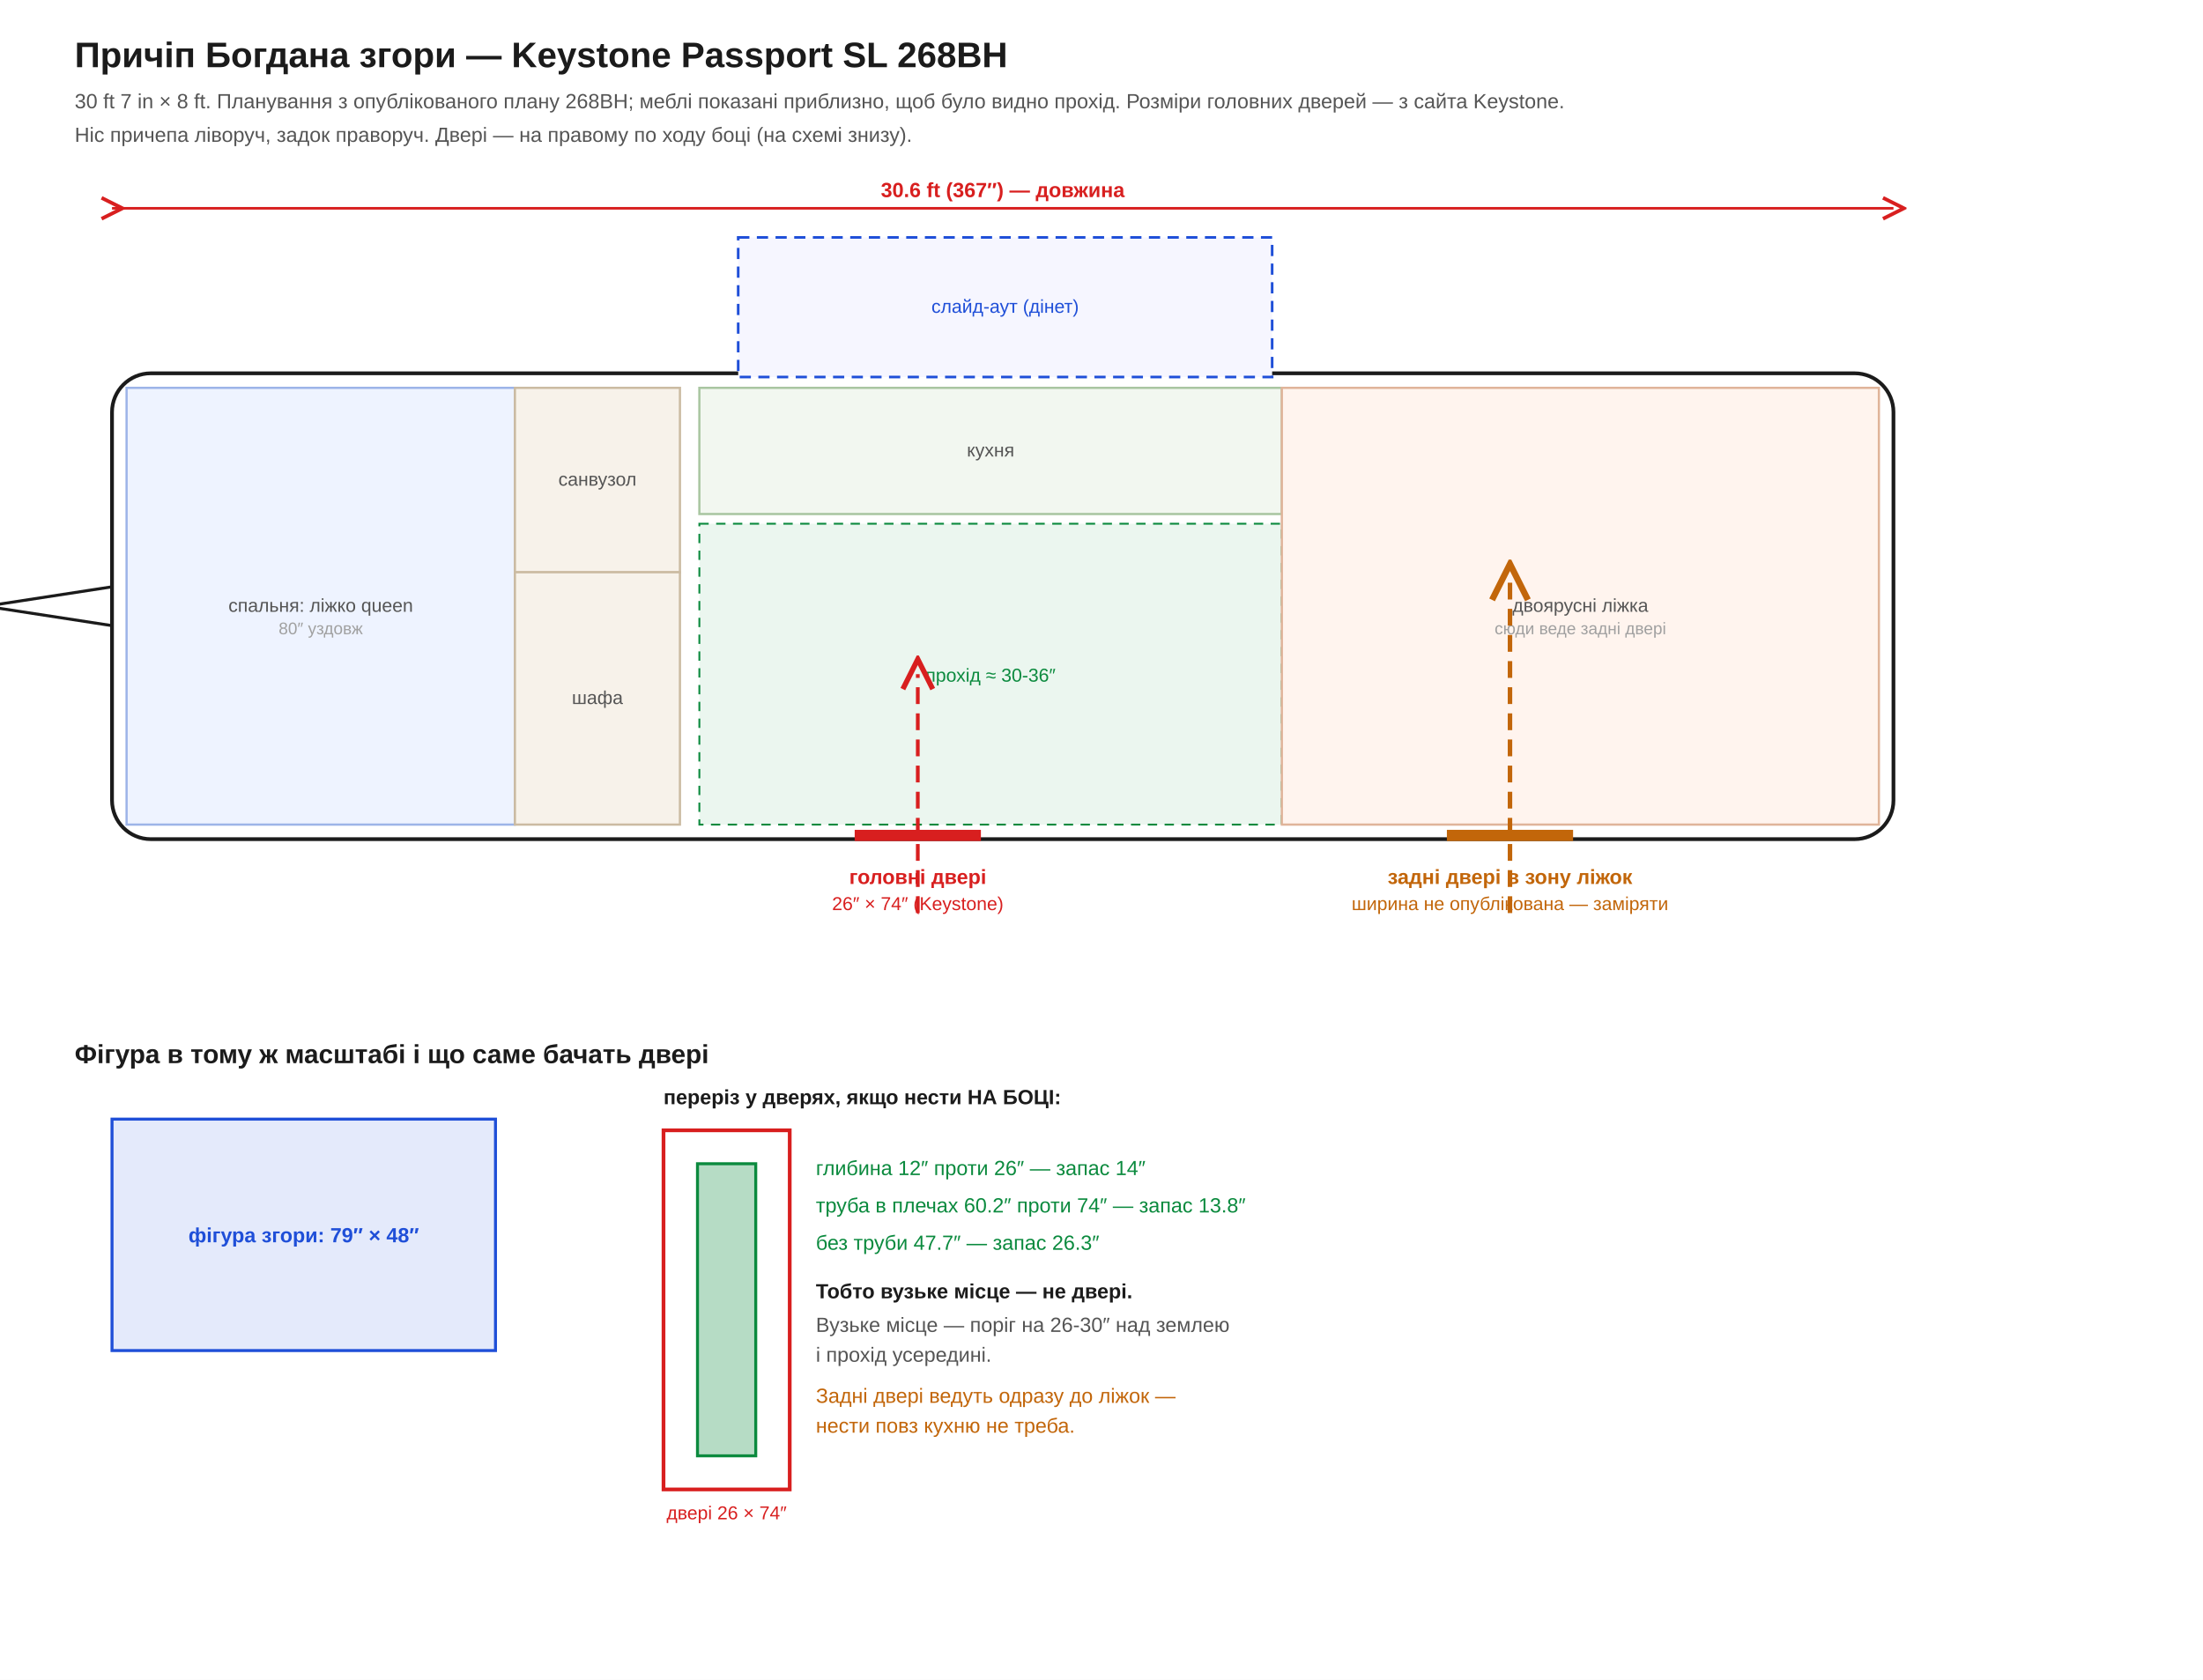
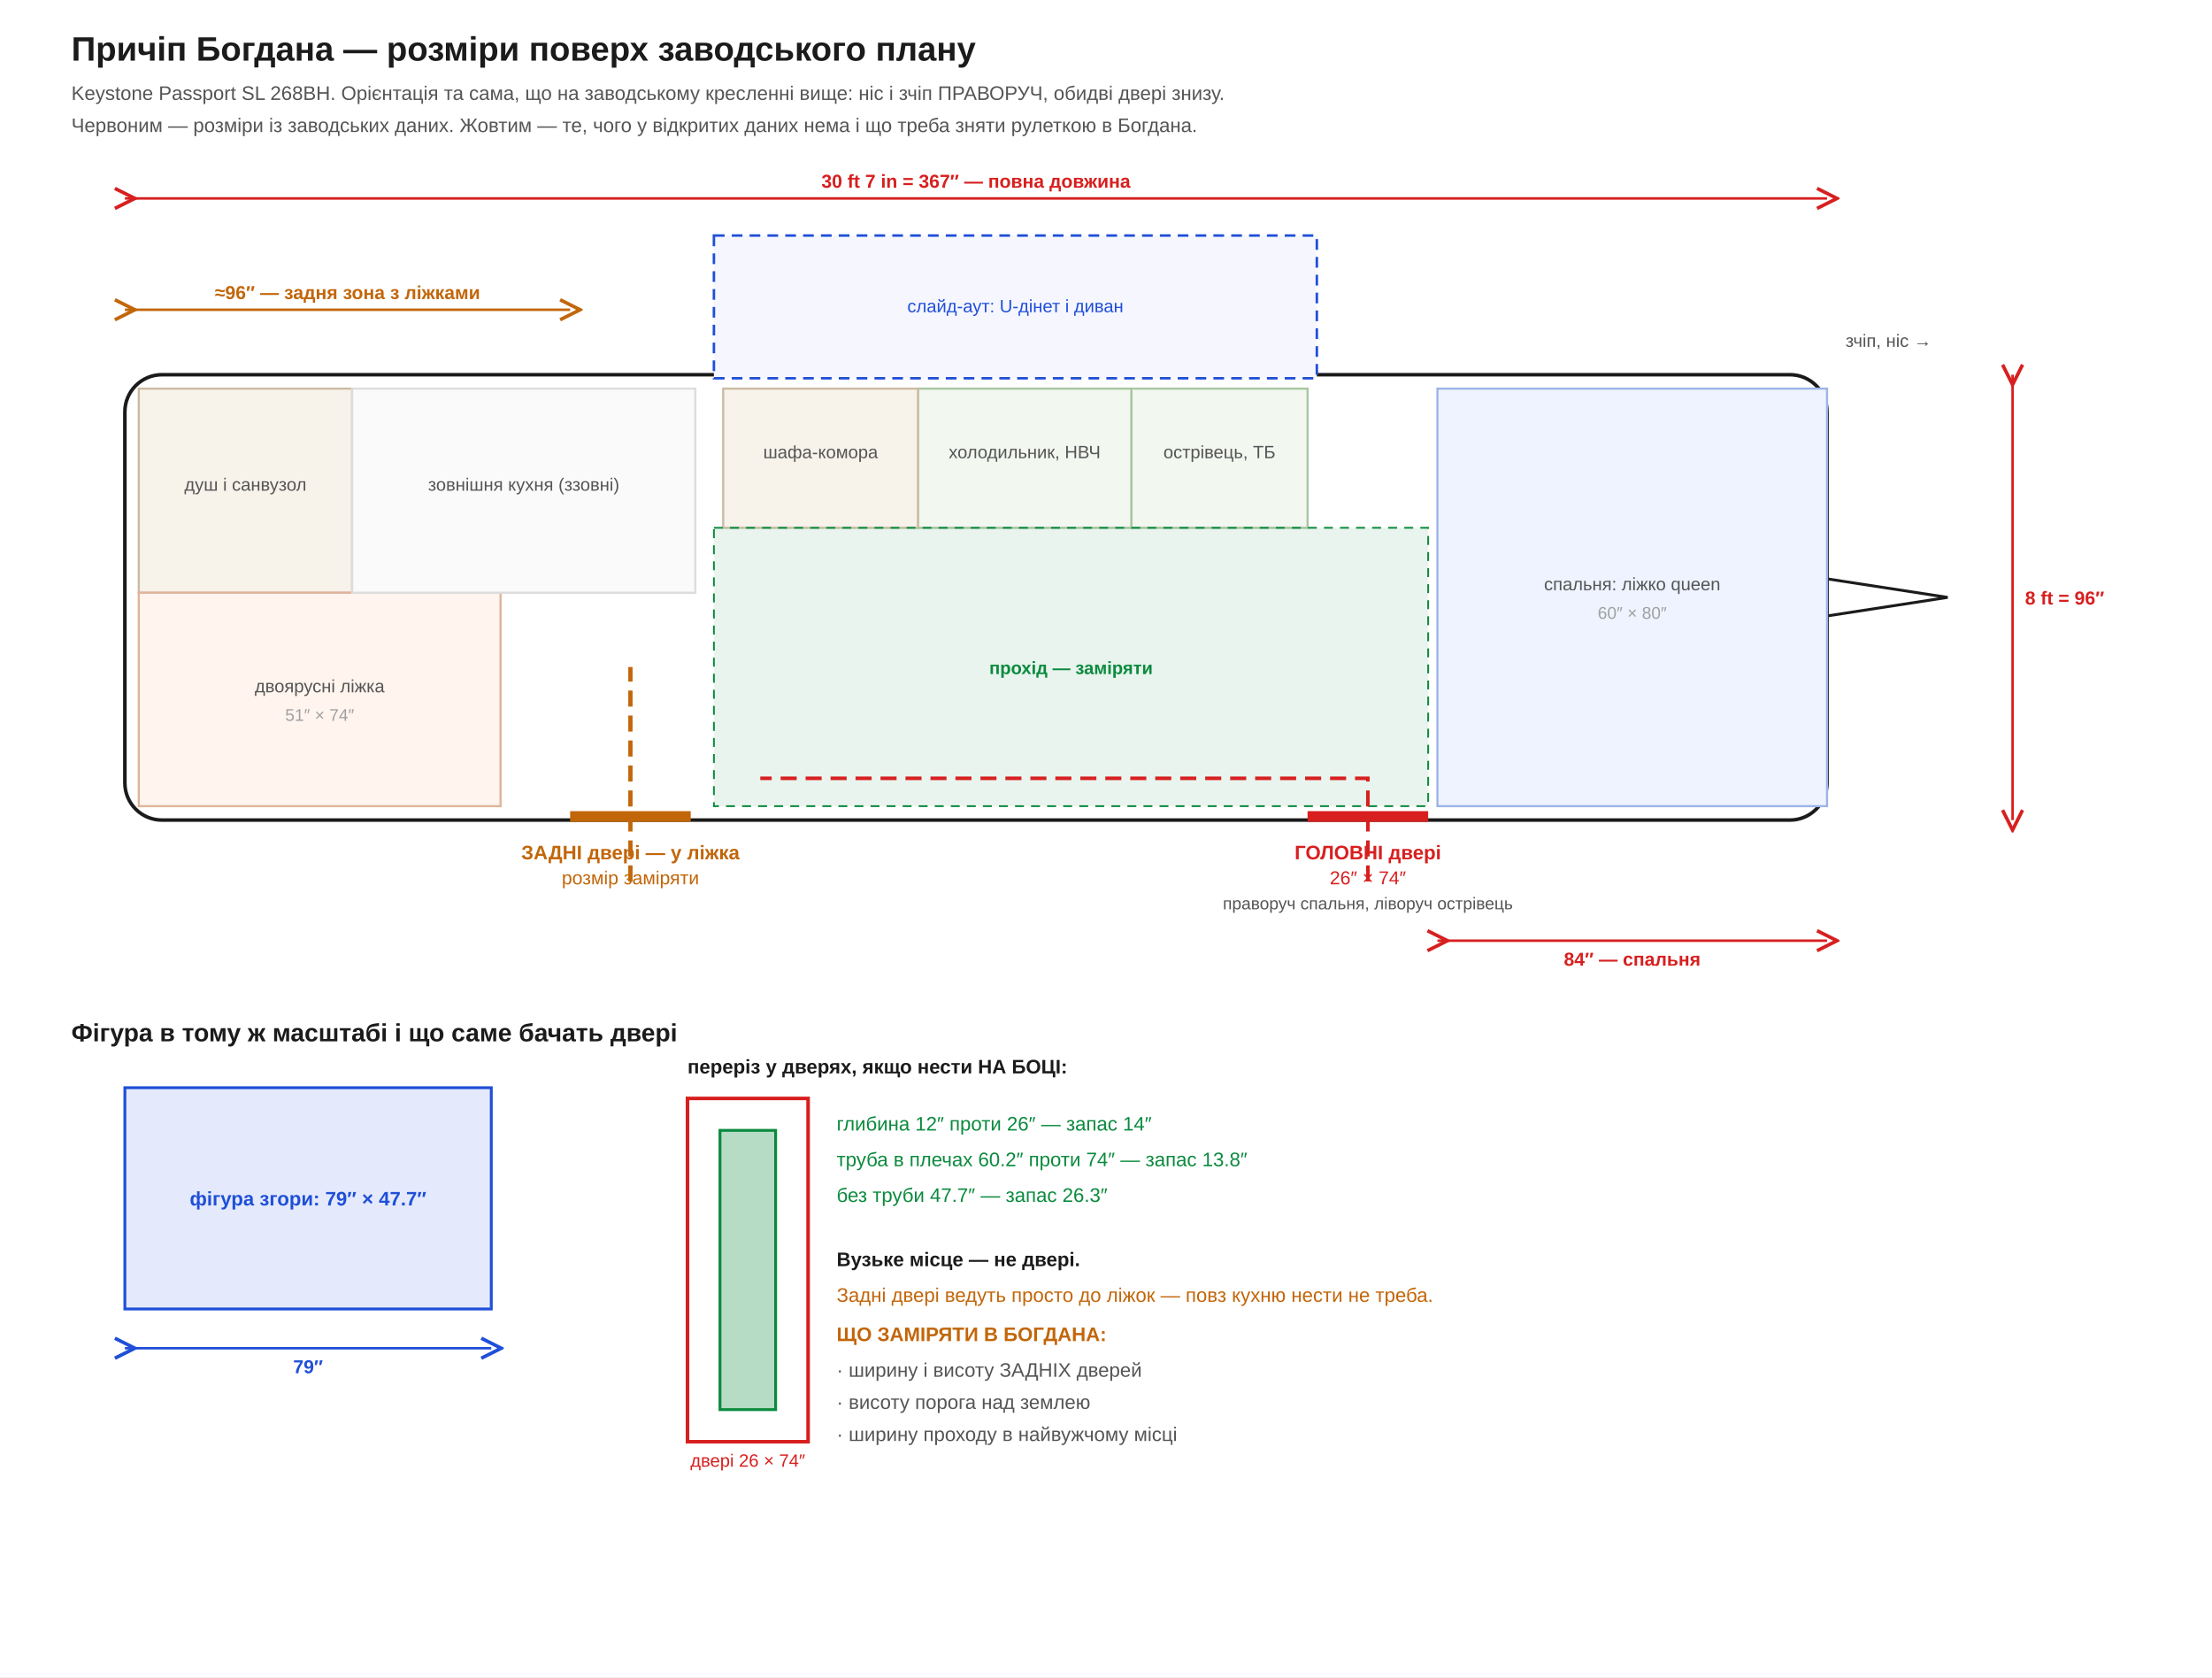
- <svg xmlns="http://www.w3.org/2000/svg" width="1180" height="900" viewBox="0 0 1180 900">
+ <svg xmlns="http://www.w3.org/2000/svg" width="1240" height="940" viewBox="0 0 1240 940">
  <defs>
-     <marker id="a" markerWidth="10" markerHeight="10" refX="5" refY="5" orient="auto">
+     <marker id="ad81f1f" markerWidth="10" markerHeight="10" refX="5" refY="5" orient="auto">
      <path d="M1,1 L9,5 L1,9" fill="none" stroke="#d81f1f" stroke-width="1.4" />
    </marker>
-     <marker id="r" markerWidth="10" markerHeight="10" refX="5" refY="5" orient="auto">
-       <path d="M1,1 L9,5 L1,9" fill="none" stroke="#d81f1f" stroke-width="1.4" />
-     </marker>
-     <marker id="o" markerWidth="10" markerHeight="10" refX="5" refY="5" orient="auto">
+     <marker id="ac2660a" markerWidth="10" markerHeight="10" refX="5" refY="5" orient="auto">
      <path d="M1,1 L9,5 L1,9" fill="none" stroke="#c2660a" stroke-width="1.4" />
    </marker>
+     <marker id="a1f4fd8" markerWidth="10" markerHeight="10" refX="5" refY="5" orient="auto">
+       <path d="M1,1 L9,5 L1,9" fill="none" stroke="#1f4fd8" stroke-width="1.4" />
+     </marker>
+     <marker id="a0b8a3e" markerWidth="10" markerHeight="10" refX="5" refY="5" orient="auto">
+       <path d="M1,1 L9,5 L1,9" fill="none" stroke="#0b8a3e" stroke-width="1.4" />
+     </marker>
  </defs>
-   <rect width="1180" height="900" fill="#ffffff" />
-   <text x="40.0" y="36.0" font-family="Arial,Helvetica,sans-serif" font-size="19" fill="#1b1b1b" text-anchor="start" font-weight="700">Причіп Богдана згори — Keystone Passport SL 268BH</text>
-   <text x="40.0" y="58.0" font-family="Arial,Helvetica,sans-serif" font-size="11" fill="#555" text-anchor="start" font-weight="400">30 ft 7 in × 8 ft. Планування з опублікованого плану 268BH; меблі показані приблизно, щоб було видно прохід. Розміри головних дверей — з сайта Keystone.</text>
-   <text x="40.0" y="76.0" font-family="Arial,Helvetica,sans-serif" font-size="11" fill="#555" text-anchor="start" font-weight="400">Ніс причепа ліворуч, задок праворуч. Двері — на правому по ходу боці (на схемі знизу).</text>
-   <rect x="60.0" y="200.0" width="954.2" height="249.6" rx="20.8" fill="#ffffff" stroke="#1b1b1b" stroke-width="2" />
-   <path d="M60.0 314.4 L-7.6 324.8 L60.0 335.2 Z" fill="none" stroke="#1b1b1b" stroke-width="1.6" />
-   <text x="-13.6" y="328.8" font-family="Arial,Helvetica,sans-serif" font-size="10" fill="#555" text-anchor="end" font-weight="400">зчіп</text>
-   <rect x="67.8" y="207.8" width="208.0" height="234.0" fill="#eef3ff" stroke="#9db4e8" stroke-width="1.2" />
-   <text x="171.8" y="327.8" font-family="Arial,Helvetica,sans-serif" font-size="10" fill="#555" text-anchor="middle" font-weight="400">спальня: ліжко queen</text>
-   <text x="171.8" y="339.8" font-family="Arial,Helvetica,sans-serif" font-size="9" fill="#a0a0a0" text-anchor="middle" font-weight="400">80″ уздовж</text>
-   <rect x="275.8" y="207.8" width="88.4" height="98.8" fill="#f7f2ea" stroke="#cbbba2" stroke-width="1.2" />
-   <text x="320.0" y="260.2" font-family="Arial,Helvetica,sans-serif" font-size="10" fill="#555" text-anchor="middle" font-weight="400">санвузол</text>
-   <rect x="275.8" y="306.6" width="88.4" height="135.2" fill="#f7f2ea" stroke="#cbbba2" stroke-width="1.2" />
-   <text x="320.0" y="377.2" font-family="Arial,Helvetica,sans-serif" font-size="10" fill="#555" text-anchor="middle" font-weight="400">шафа</text>
-   <rect x="374.6" y="207.8" width="312.0" height="67.6" fill="#f2f7f0" stroke="#a9c6a1" stroke-width="1.2" />
-   <text x="530.6" y="244.6" font-family="Arial,Helvetica,sans-serif" font-size="10" fill="#555" text-anchor="middle" font-weight="400">кухня</text>
-   <rect x="395.4" y="127.2" width="286.0" height="74.8" fill="#f6f6ff" stroke="#1f4fd8" stroke-width="1.4" stroke-dasharray="6 4" />
-   <text x="538.4" y="167.6" font-family="Arial,Helvetica,sans-serif" font-size="10" fill="#1f4fd8" text-anchor="middle" font-weight="400">слайд-аут (дінет)</text>
-   <rect x="374.6" y="280.6" width="312.0" height="161.2" fill="#0b8a3e" fill-opacity="0.08" stroke="#0b8a3e" stroke-width="1" stroke-dasharray="5 4" />
-   <text x="530.6" y="365.2" font-family="Arial,Helvetica,sans-serif" font-size="10" fill="#0b8a3e" text-anchor="middle" font-weight="400">прохід ≈ 30-36″</text>
-   <rect x="686.6" y="207.8" width="319.8" height="234.0" fill="#fff4ee" stroke="#e0b49a" stroke-width="1.2" />
-   <text x="846.5" y="327.8" font-family="Arial,Helvetica,sans-serif" font-size="10" fill="#555" text-anchor="middle" font-weight="400">двоярусні ліжка</text>
-   <text x="846.5" y="339.8" font-family="Arial,Helvetica,sans-serif" font-size="9" fill="#a0a0a0" text-anchor="middle" font-weight="400">сюди веде задні двері</text>
-   <rect x="457.8" y="444.6" width="67.6" height="6" fill="#d81f1f" />
-   <text x="491.6" y="473.6" font-family="Arial,Helvetica,sans-serif" font-size="11" fill="#d81f1f" text-anchor="middle" font-weight="700">головні двері</text>
-   <text x="491.6" y="487.6" font-family="Arial,Helvetica,sans-serif" font-size="10" fill="#d81f1f" text-anchor="middle" font-weight="400">26″ × 74″ (Keystone)</text>
-   <rect x="775.0" y="444.6" width="67.6" height="6" fill="#c2660a" />
-   <text x="808.8" y="473.6" font-family="Arial,Helvetica,sans-serif" font-size="11" fill="#c2660a" text-anchor="middle" font-weight="700">задні двері в зону ліжок</text>
-   <text x="808.8" y="487.6" font-family="Arial,Helvetica,sans-serif" font-size="10" fill="#c2660a" text-anchor="middle" font-weight="400">ширина не опублікована — заміряти</text>
-   <path d="M808.8 489.2 L808.8 311.8" stroke="#c2660a" stroke-width="2.4" fill="none" marker-end="url(#o)" stroke-dasharray="9 5" />
-   <path d="M491.6 489.2 L491.6 361.2" stroke="#d81f1f" stroke-width="2" fill="none" marker-end="url(#r)" stroke-dasharray="9 5" />
-   <line x1="60.0" y1="111.6" x2="1014.2" y2="111.6" stroke="#d81f1f" stroke-width="1.4" marker-start="url(#a)" marker-end="url(#a)" />
-   <text x="537.1" y="105.6" font-family="Arial,Helvetica,sans-serif" font-size="11" fill="#d81f1f" text-anchor="middle" font-weight="700">30.6 ft (367″) — довжина</text>
-   <text x="40.0" y="569.6" font-family="Arial,Helvetica,sans-serif" font-size="14" fill="#1b1b1b" text-anchor="start" font-weight="700">Фігура в тому ж масштабі і що саме бачать двері</text>
-   <rect x="60.0" y="599.6" width="205.4" height="124.0" fill="#1f4fd8" fill-opacity="0.12" stroke="#1f4fd8" stroke-width="1.6" />
-   <text x="162.7" y="665.6" font-family="Arial,Helvetica,sans-serif" font-size="11" fill="#1f4fd8" text-anchor="middle" font-weight="600">фігура згори: 79″ × 48″</text>
-   <text x="355.4" y="591.6" font-family="Arial,Helvetica,sans-serif" font-size="11" fill="#1b1b1b" text-anchor="start" font-weight="700">переріз у дверях, якщо нести НА БОЦІ:</text>
-   <rect x="355.4" y="605.6" width="67.6" height="192.4" fill="none" stroke="#d81f1f" stroke-width="2" />
-   <text x="389.2" y="814.0" font-family="Arial,Helvetica,sans-serif" font-size="10" fill="#d81f1f" text-anchor="middle" font-weight="400">двері 26 × 74″</text>
-   <rect x="373.6" y="623.5" width="31.2" height="156.5" fill="#0b8a3e" fill-opacity="0.3" stroke="#0b8a3e" stroke-width="1.6" />
-   <text x="437.0" y="629.6" font-family="Arial,Helvetica,sans-serif" font-size="11" fill="#0b8a3e" text-anchor="start" font-weight="400">глибина 12″ проти 26″ — запас 14″</text>
-   <text x="437.0" y="649.6" font-family="Arial,Helvetica,sans-serif" font-size="11" fill="#0b8a3e" text-anchor="start" font-weight="400">труба в плечах 60.2″ проти 74″ — запас 13.8″</text>
-   <text x="437.0" y="669.6" font-family="Arial,Helvetica,sans-serif" font-size="11" fill="#0b8a3e" text-anchor="start" font-weight="400">без труби 47.7″ — запас 26.3″</text>
-   <text x="437.0" y="695.6" font-family="Arial,Helvetica,sans-serif" font-size="11" fill="#1b1b1b" text-anchor="start" font-weight="700">Тобто вузьке місце — не двері.</text>
-   <text x="437.0" y="713.6" font-family="Arial,Helvetica,sans-serif" font-size="11" fill="#555" text-anchor="start" font-weight="400">Вузьке місце — поріг на 26-30″ над землею</text>
-   <text x="437.0" y="729.6" font-family="Arial,Helvetica,sans-serif" font-size="11" fill="#555" text-anchor="start" font-weight="400">і прохід усередині.</text>
-   <text x="437.0" y="751.6" font-family="Arial,Helvetica,sans-serif" font-size="11" fill="#c2660a" text-anchor="start" font-weight="400">Задні двері ведуть одразу до ліжок —</text>
-   <text x="437.0" y="767.6" font-family="Arial,Helvetica,sans-serif" font-size="11" fill="#c2660a" text-anchor="start" font-weight="400">нести повз кухню не треба.</text>
+   <rect width="1240" height="940" fill="#ffffff" />
+   <text x="40.0" y="34.0" font-family="Arial,Helvetica,sans-serif" font-size="19" fill="#1b1b1b" text-anchor="start" font-weight="700">Причіп Богдана — розміри поверх заводського плану</text>
+   <text x="40.0" y="56.0" font-family="Arial,Helvetica,sans-serif" font-size="11" fill="#555" text-anchor="start" font-weight="400">Keystone Passport SL 268BH. Орієнтація та сама, що на заводському кресленні вище: ніс і зчіп ПРАВОРУЧ, обидві двері знизу.</text>
+   <text x="40.0" y="74.0" font-family="Arial,Helvetica,sans-serif" font-size="11" fill="#555" text-anchor="start" font-weight="400">Червоним — розміри із заводських даних. Жовтим — те, чого у відкритих даних нема і що треба зняти рулеткою в Богдана.</text>
+   <rect x="70.0" y="210.0" width="954.2" height="249.6" rx="20.8" fill="#ffffff" stroke="#1b1b1b" stroke-width="2" />
+   <path d="M1024.2 324.4 L1091.8 334.8 L1024.2 345.2 Z" fill="none" stroke="#1b1b1b" stroke-width="1.6" />
+   <text x="1034.6" y="194.4" font-family="Arial,Helvetica,sans-serif" font-size="10" fill="#555" text-anchor="start" font-weight="400">зчіп, ніс →</text>
+   <rect x="805.8" y="217.8" width="218.4" height="234.0" fill="#eef3ff" stroke="#9db4e8" stroke-width="1.2" />
+   <text x="915.0" y="330.8" font-family="Arial,Helvetica,sans-serif" font-size="10" fill="#555" text-anchor="middle" font-weight="400">спальня: ліжко queen</text>
+   <text x="915.0" y="346.8" font-family="Arial,Helvetica,sans-serif" font-size="9.5" fill="#a0a0a0" text-anchor="middle" font-weight="400">60″ × 80″</text>
+   <rect x="634.2" y="217.8" width="98.8" height="78.0" fill="#f2f7f0" stroke="#a9c6a1" stroke-width="1.2" />
+   <text x="683.6" y="256.8" font-family="Arial,Helvetica,sans-serif" font-size="10" fill="#555" text-anchor="middle" font-weight="400">острівець, ТБ</text>
+   <rect x="514.6" y="217.8" width="119.6" height="78.0" fill="#f2f7f0" stroke="#a9c6a1" stroke-width="1.2" />
+   <text x="574.4" y="256.8" font-family="Arial,Helvetica,sans-serif" font-size="10" fill="#555" text-anchor="middle" font-weight="400">холодильник, НВЧ</text>
+   <rect x="405.4" y="217.8" width="109.2" height="78.0" fill="#f7f2ea" stroke="#cbbba2" stroke-width="1.2" />
+   <text x="460.0" y="256.8" font-family="Arial,Helvetica,sans-serif" font-size="10" fill="#555" text-anchor="middle" font-weight="400">шафа-комора</text>
+   <rect x="400.2" y="132.0" width="338.0" height="80.0" fill="#f6f6ff" stroke="#1f4fd8" stroke-width="1.4" stroke-dasharray="6 4" />
+   <text x="569.2" y="175.0" font-family="Arial,Helvetica,sans-serif" font-size="10" fill="#1f4fd8" text-anchor="middle" font-weight="400">слайд-аут: U-дінет і диван</text>
+   <rect x="77.8" y="217.8" width="119.6" height="114.4" fill="#f7f2ea" stroke="#cbbba2" stroke-width="1.2" />
+   <text x="137.6" y="275.0" font-family="Arial,Helvetica,sans-serif" font-size="10" fill="#555" text-anchor="middle" font-weight="400">душ і санвузол</text>
+   <rect x="77.8" y="332.2" width="202.8" height="119.6" fill="#fff4ee" stroke="#e0b49a" stroke-width="1.2" />
+   <text x="179.2" y="388.0" font-family="Arial,Helvetica,sans-serif" font-size="10" fill="#555" text-anchor="middle" font-weight="400">двоярусні ліжка</text>
+   <text x="179.2" y="404.0" font-family="Arial,Helvetica,sans-serif" font-size="9.5" fill="#a0a0a0" text-anchor="middle" font-weight="400">51″ × 74″</text>
+   <rect x="197.4" y="217.8" width="192.4" height="114.4" fill="#fafafa" stroke="#dcdcdc" stroke-width="1.2" />
+   <text x="293.6" y="275.0" font-family="Arial,Helvetica,sans-serif" font-size="10" fill="#555" text-anchor="middle" font-weight="400">зовнішня кухня (ззовні)</text>
+   <rect x="400.2" y="295.8" width="400.4" height="156.0" fill="#0b8a3e" fill-opacity="0.09" stroke="#0b8a3e" stroke-width="1" stroke-dasharray="5 4" />
+   <text x="600.4" y="377.8" font-family="Arial,Helvetica,sans-serif" font-size="10" fill="#0b8a3e" text-anchor="middle" font-weight="700">прохід — заміряти</text>
+   <rect x="733.0" y="454.6" width="67.6" height="6" fill="#d81f1f" />
+   <text x="766.8" y="481.6" font-family="Arial,Helvetica,sans-serif" font-size="11" fill="#d81f1f" text-anchor="middle" font-weight="700">ГОЛОВНІ двері</text>
+   <text x="766.8" y="495.6" font-family="Arial,Helvetica,sans-serif" font-size="10.5" fill="#d81f1f" text-anchor="middle" font-weight="400">26″ × 74″</text>
+   <text x="766.8" y="509.6" font-family="Arial,Helvetica,sans-serif" font-size="9.5" fill="#555" text-anchor="middle" font-weight="400">праворуч спальня, ліворуч острівець</text>
+   <rect x="319.6" y="454.6" width="67.6" height="6" fill="#c2660a" />
+   <text x="353.4" y="481.6" font-family="Arial,Helvetica,sans-serif" font-size="11" fill="#c2660a" text-anchor="middle" font-weight="700">ЗАДНІ двері — у ліжка</text>
+   <text x="353.4" y="495.6" font-family="Arial,Helvetica,sans-serif" font-size="10.5" fill="#c2660a" text-anchor="middle" font-weight="400">розмір заміряти</text>
+   <path d="M353.4 494.0 L353.4 373.8" stroke="#c2660a" stroke-width="2.4" fill="none" stroke-dasharray="9 5" />
+   <path d="M766.8 494.0 L766.8 436.2 L426.2 436.2" stroke="#d81f1f" stroke-width="2" fill="none" stroke-dasharray="9 5" />
+   <line x1="70.0" y1="111.2" x2="1024.2" y2="111.2" stroke="#d81f1f" stroke-width="1.4" marker-start="url(#ad81f1f)" marker-end="url(#ad81f1f)" />
+   <text x="547.1" y="105.2" font-family="Arial,Helvetica,sans-serif" font-size="10.5" fill="#d81f1f" text-anchor="middle" font-weight="700">30 ft 7 in = 367″ — повна довжина</text>
+   <line x1="1128.2" y1="210.0" x2="1128.2" y2="459.6" stroke="#d81f1f" stroke-width="1.4" marker-start="url(#ad81f1f)" marker-end="url(#ad81f1f)" />
+   <text x="1135.2" y="338.8" font-family="Arial,Helvetica,sans-serif" font-size="10.5" fill="#d81f1f" text-anchor="start" font-weight="700">8 ft = 96″</text>
+   <line x1="805.8" y1="527.2" x2="1024.2" y2="527.2" stroke="#d81f1f" stroke-width="1.4" marker-start="url(#ad81f1f)" marker-end="url(#ad81f1f)" />
+   <text x="915.0" y="541.2" font-family="Arial,Helvetica,sans-serif" font-size="10.5" fill="#d81f1f" text-anchor="middle" font-weight="700">84″ — спальня</text>
+   <line x1="70.0" y1="173.6" x2="319.6" y2="173.6" stroke="#c2660a" stroke-width="1.4" marker-start="url(#ac2660a)" marker-end="url(#ac2660a)" />
+   <text x="194.8" y="167.6" font-family="Arial,Helvetica,sans-serif" font-size="10.5" fill="#c2660a" text-anchor="middle" font-weight="700">≈96″ — задня зона з ліжками</text>
+   <text x="40.0" y="583.6" font-family="Arial,Helvetica,sans-serif" font-size="14" fill="#1b1b1b" text-anchor="start" font-weight="700">Фігура в тому ж масштабі і що саме бачать двері</text>
+   <rect x="70.0" y="609.6" width="205.4" height="124.0" fill="#1f4fd8" fill-opacity="0.12" stroke="#1f4fd8" stroke-width="1.6" />
+   <text x="172.7" y="675.6" font-family="Arial,Helvetica,sans-serif" font-size="11" fill="#1f4fd8" text-anchor="middle" font-weight="600">фігура згори: 79″ × 47.7″</text>
+   <line x1="70.0" y1="755.6" x2="275.4" y2="755.6" stroke="#1f4fd8" stroke-width="1.4" marker-start="url(#a1f4fd8)" marker-end="url(#a1f4fd8)" />
+   <text x="172.7" y="769.6" font-family="Arial,Helvetica,sans-serif" font-size="10.5" fill="#1f4fd8" text-anchor="middle" font-weight="700">79″</text>
+   <text x="385.4" y="601.6" font-family="Arial,Helvetica,sans-serif" font-size="11" fill="#1b1b1b" text-anchor="start" font-weight="700">переріз у дверях, якщо нести НА БОЦІ:</text>
+   <rect x="385.4" y="615.6" width="67.6" height="192.4" fill="none" stroke="#d81f1f" stroke-width="2" />
+   <text x="419.2" y="822.0" font-family="Arial,Helvetica,sans-serif" font-size="10" fill="#d81f1f" text-anchor="middle" font-weight="400">двері 26 × 74″</text>
+   <rect x="403.6" y="633.5" width="31.2" height="156.5" fill="#0b8a3e" fill-opacity="0.3" stroke="#0b8a3e" stroke-width="1.6" />
+   <text x="469.0" y="633.6" font-family="Arial,Helvetica,sans-serif" font-size="11" fill="#0b8a3e" text-anchor="start" font-weight="400">глибина 12″ проти 26″ — запас 14″</text>
+   <text x="469.0" y="653.6" font-family="Arial,Helvetica,sans-serif" font-size="11" fill="#0b8a3e" text-anchor="start" font-weight="400">труба в плечах 60.2″ проти 74″ — запас 13.8″</text>
+   <text x="469.0" y="673.6" font-family="Arial,Helvetica,sans-serif" font-size="11" fill="#0b8a3e" text-anchor="start" font-weight="400">без труби 47.7″ — запас 26.3″</text>
+   <text x="469.0" y="709.6" font-family="Arial,Helvetica,sans-serif" font-size="11" fill="#1b1b1b" text-anchor="start" font-weight="700">Вузьке місце — не двері.</text>
+   <text x="469.0" y="729.6" font-family="Arial,Helvetica,sans-serif" font-size="11" fill="#c2660a" text-anchor="start" font-weight="400">Задні двері ведуть просто до ліжок — повз кухню нести не треба.</text>
+   <text x="469.0" y="751.6" font-family="Arial,Helvetica,sans-serif" font-size="11" fill="#c2660a" text-anchor="start" font-weight="700">ЩО ЗАМІРЯТИ В БОГДАНА:</text>
+   <text x="469.0" y="771.6" font-family="Arial,Helvetica,sans-serif" font-size="11" fill="#555" text-anchor="start" font-weight="400">· ширину і висоту ЗАДНІХ дверей</text>
+   <text x="469.0" y="789.6" font-family="Arial,Helvetica,sans-serif" font-size="11" fill="#555" text-anchor="start" font-weight="400">· висоту порога над землею</text>
+   <text x="469.0" y="807.6" font-family="Arial,Helvetica,sans-serif" font-size="11" fill="#555" text-anchor="start" font-weight="400">· ширину проходу в найвужчому місці</text>
</svg>
